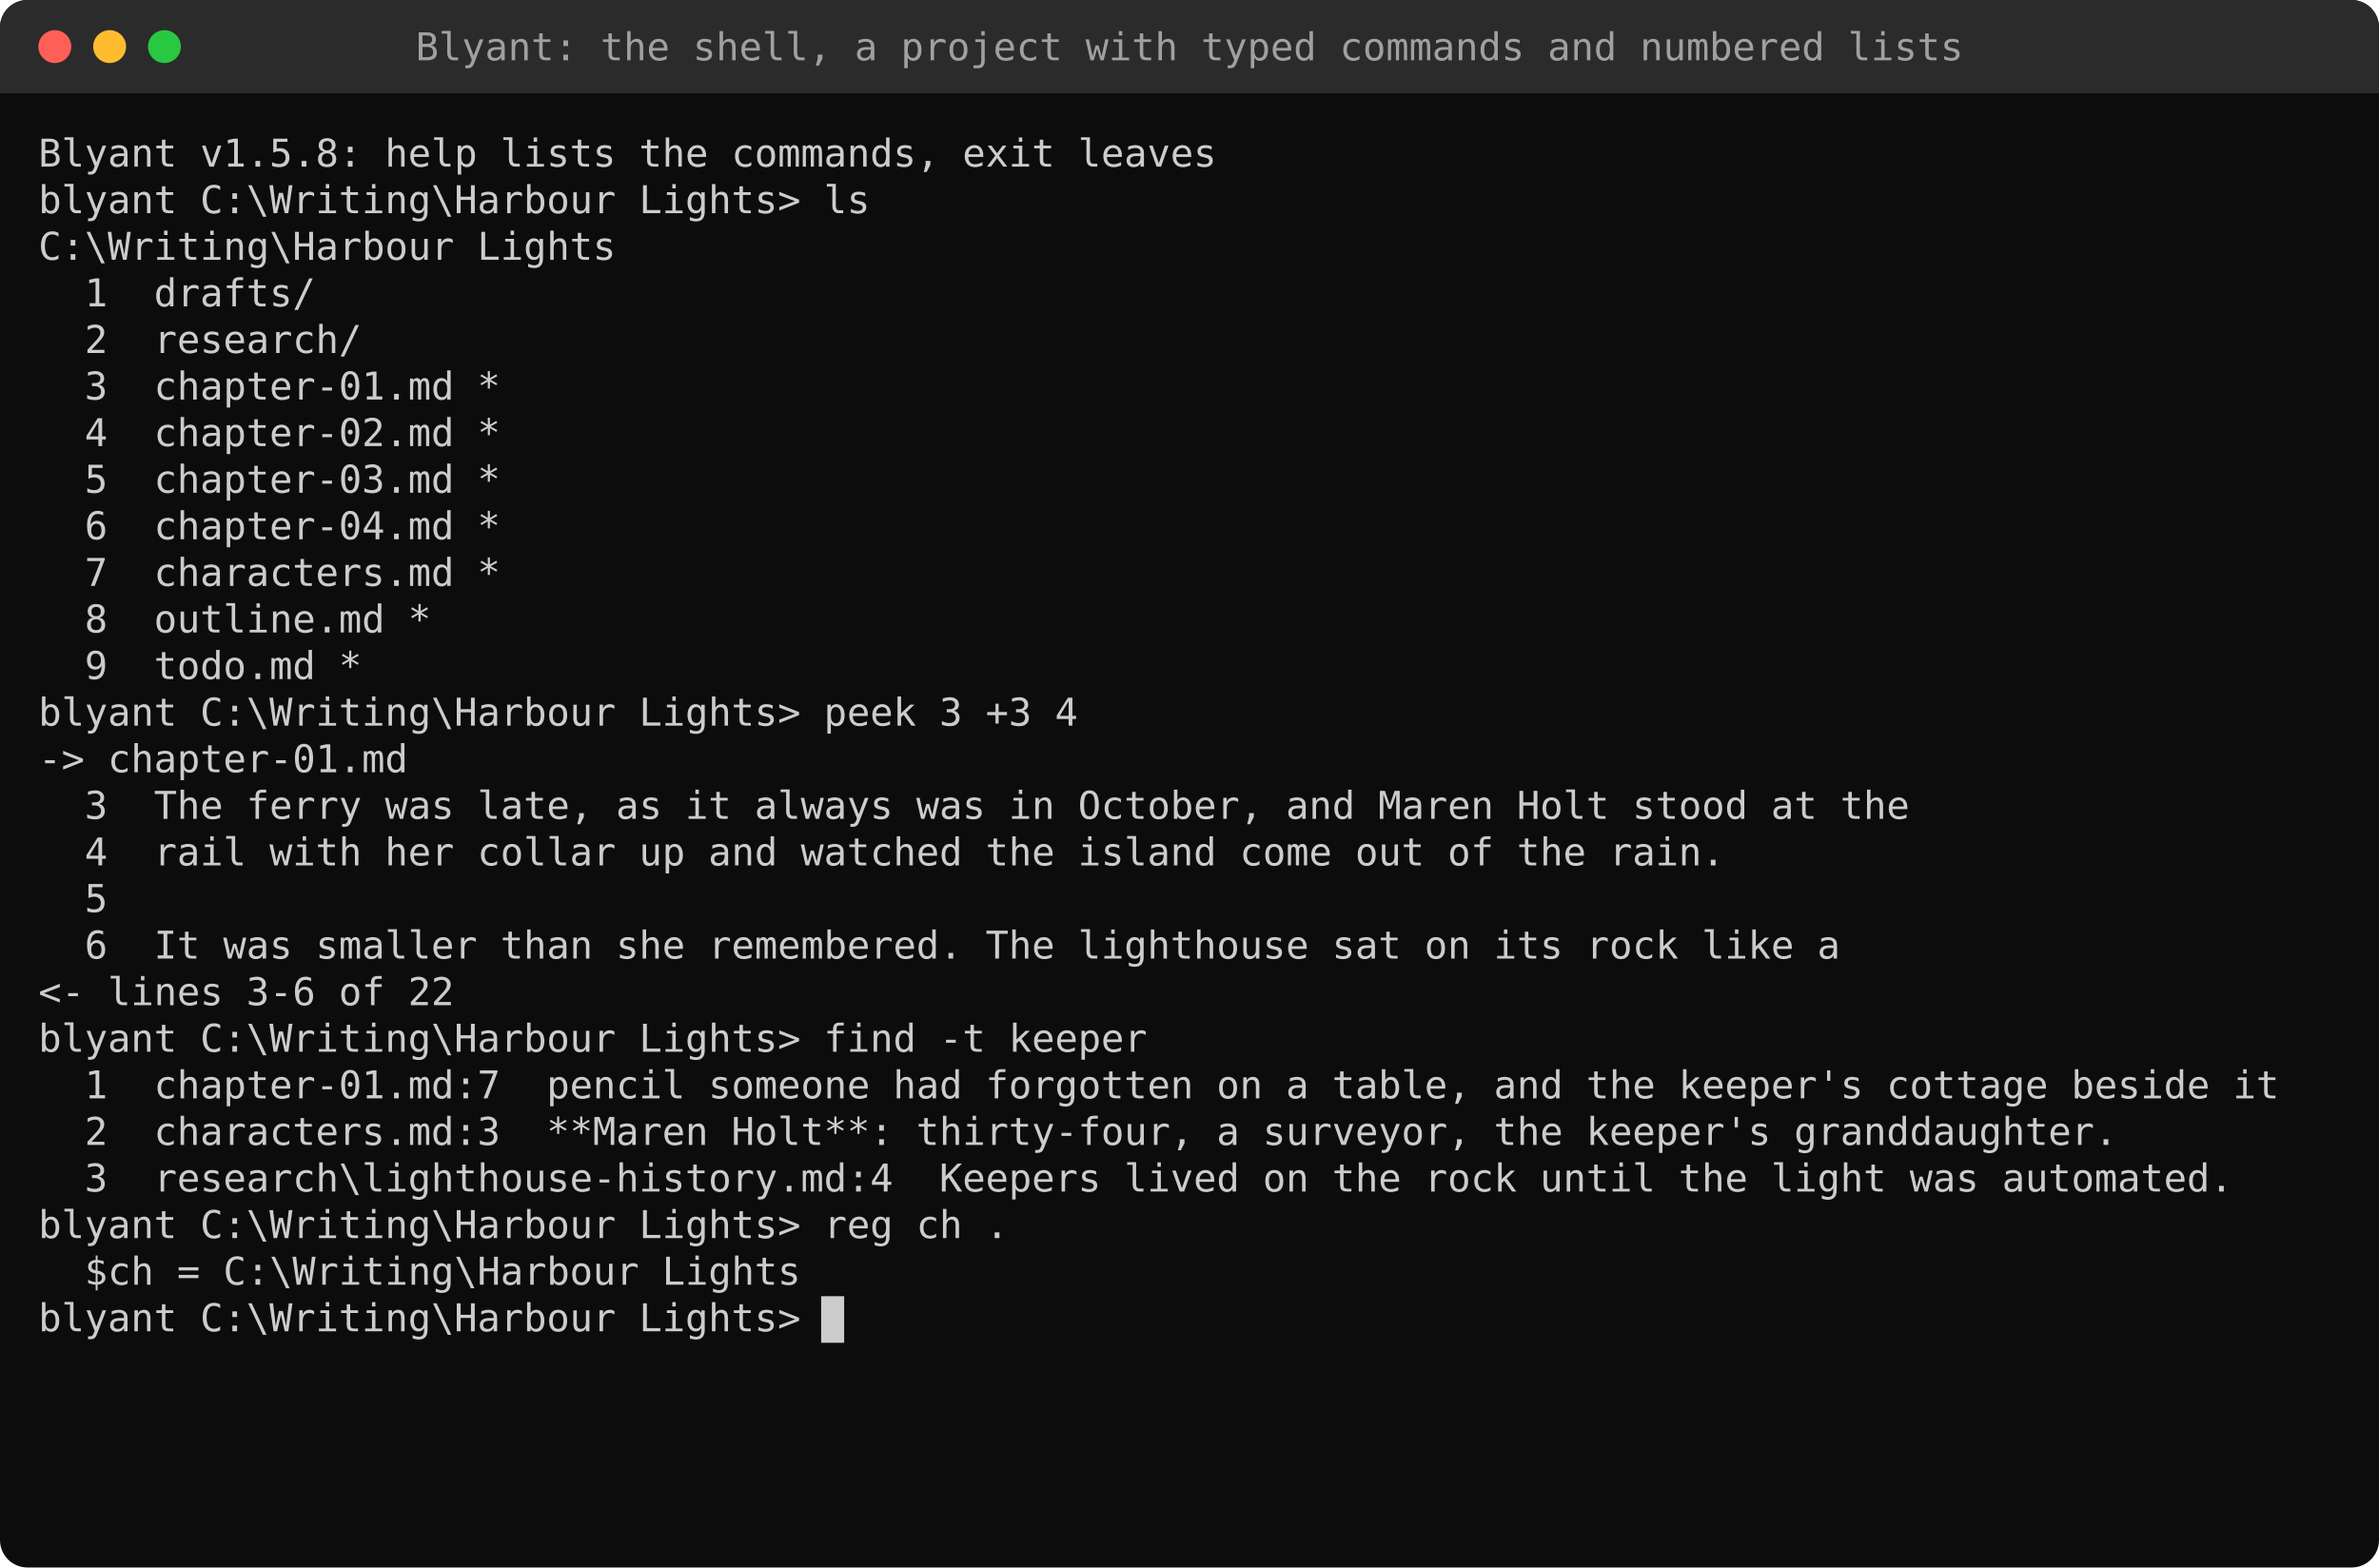
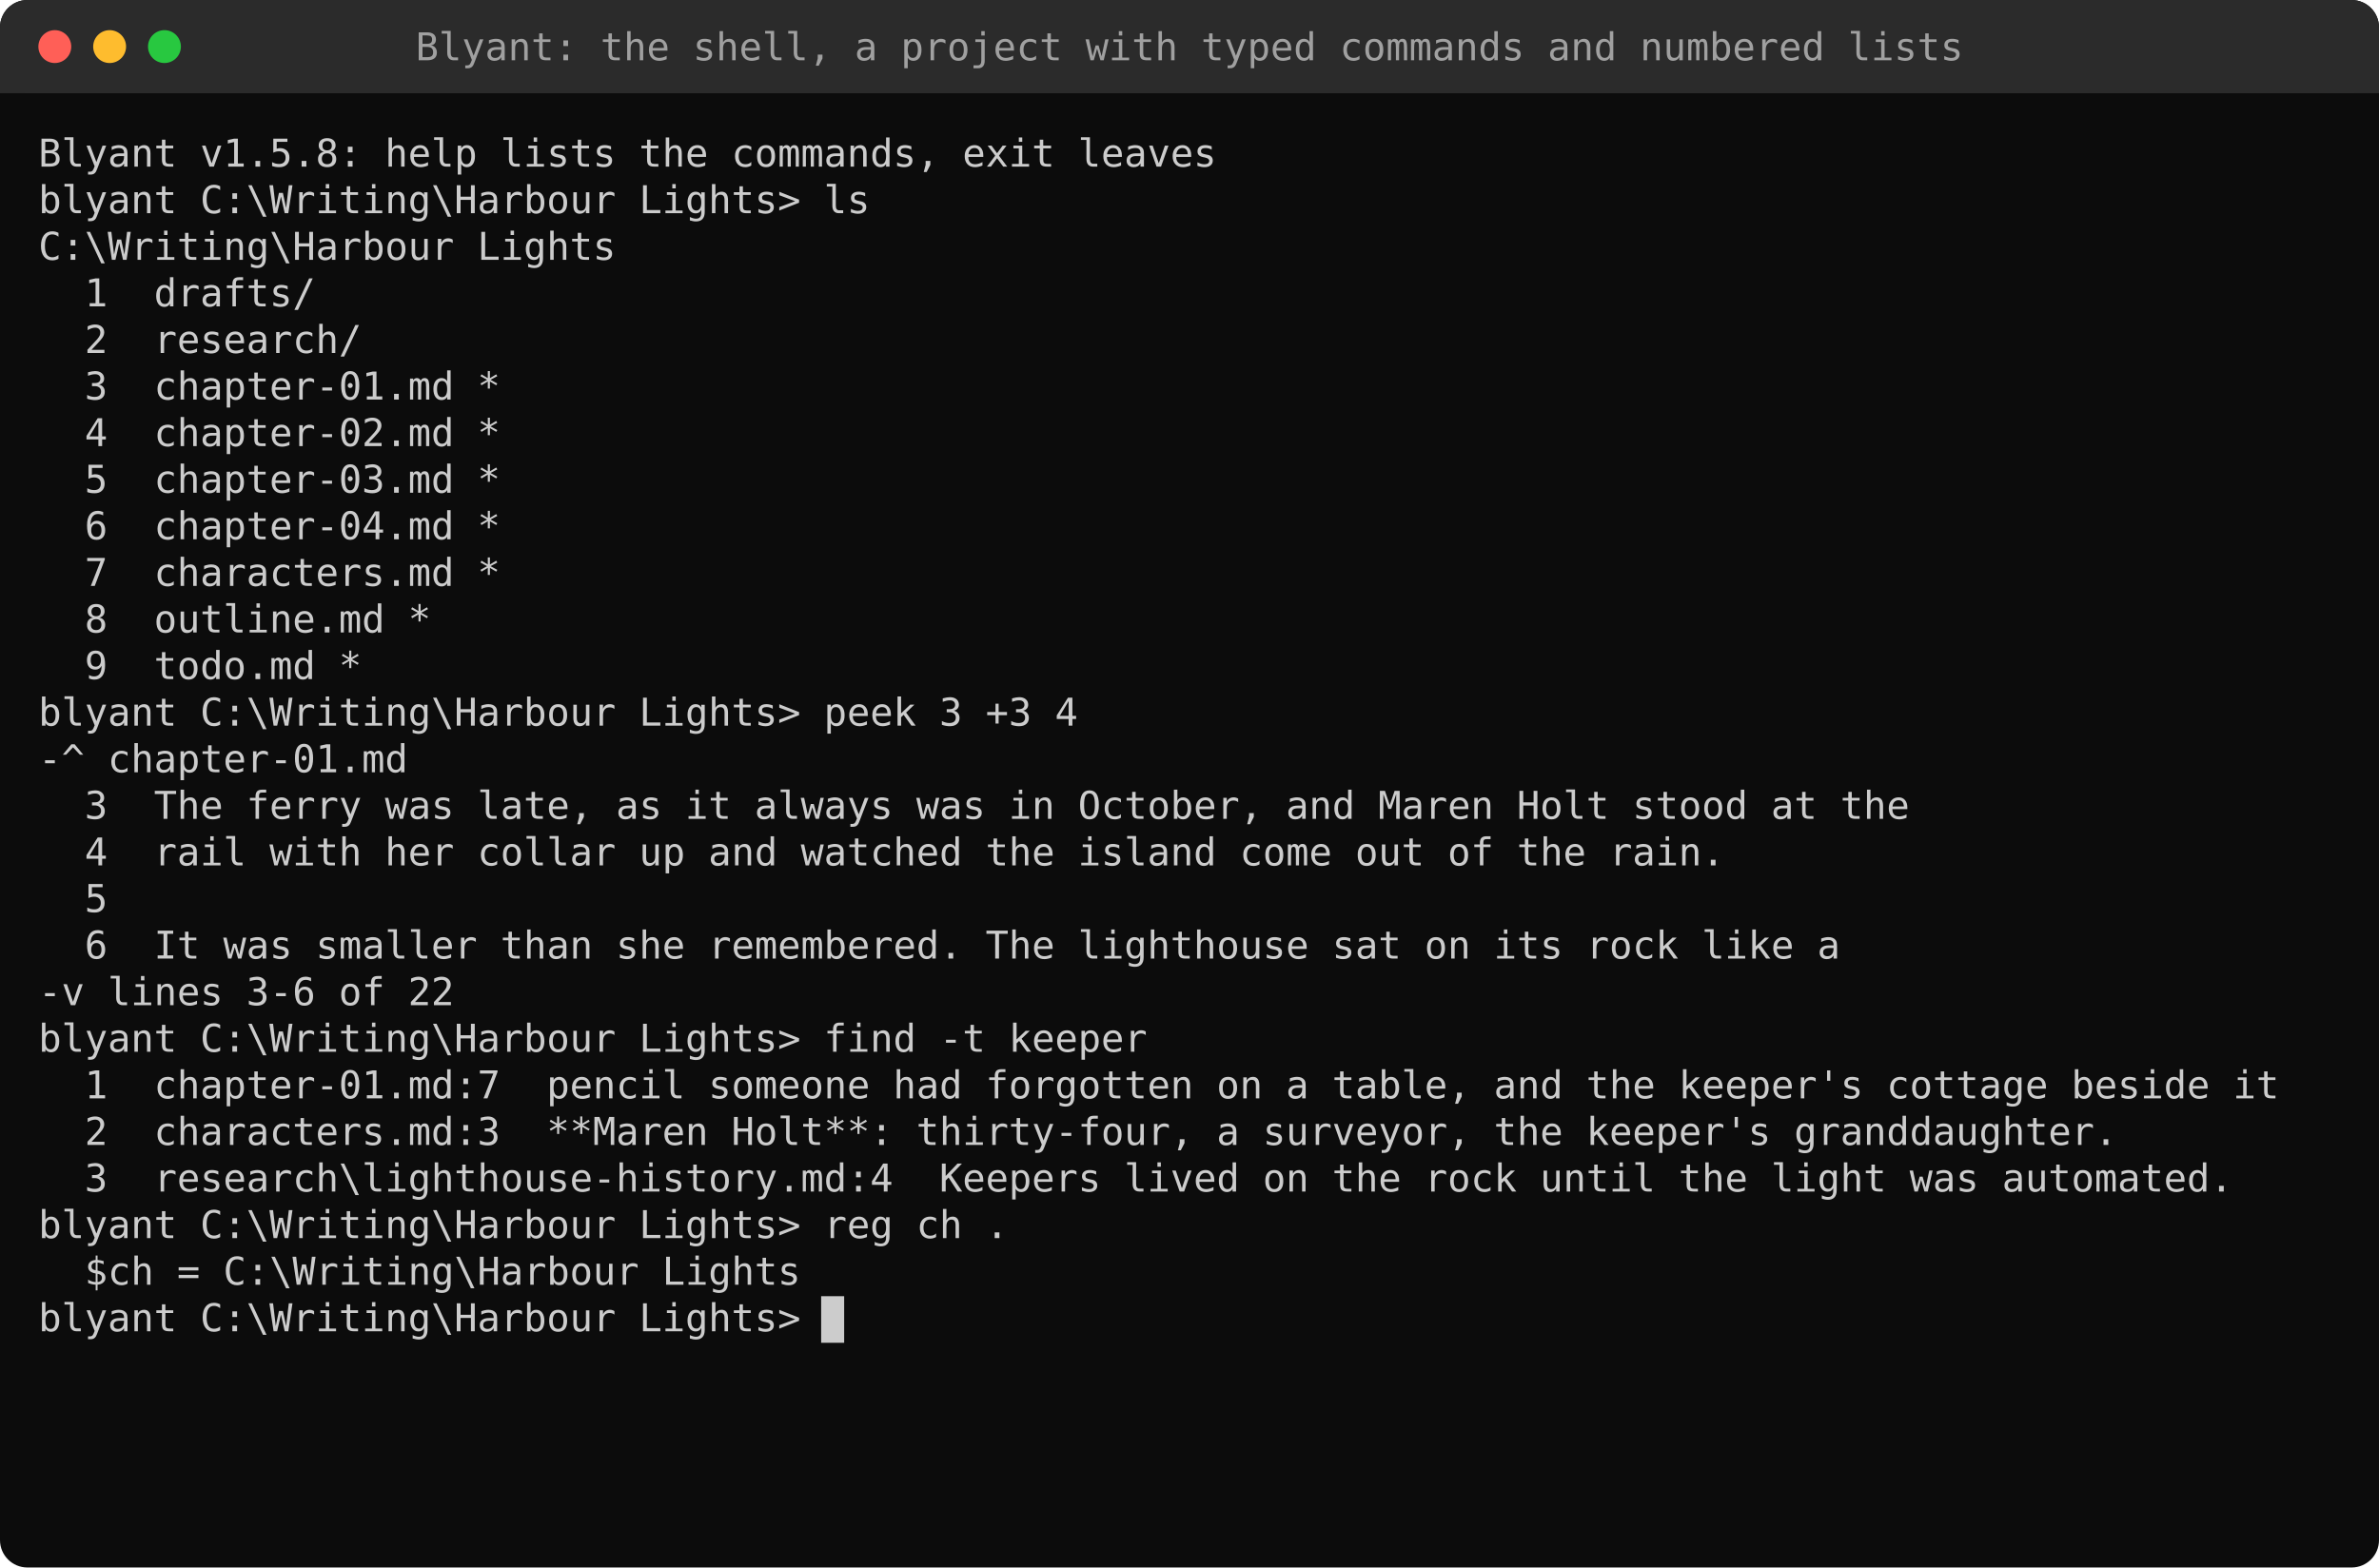
<svg xmlns="http://www.w3.org/2000/svg" width="868" height="572" viewBox="0 0 868 572">
  <style>text{font-family:"Cascadia Mono","Cascadia Code",Consolas,"DejaVu Sans Mono",Menlo,monospace;font-size:14px;white-space:pre}</style>
  <rect width="100%" height="100%" rx="10" fill="#0C0C0C" />
  <rect width="100%" height="34" rx="10" fill="#2B2B2B" />
  <rect y="24" width="100%" height="10" fill="#2B2B2B" />
  <circle cx="20" cy="17" r="6" fill="#FF5F57" />
  <circle cx="40" cy="17" r="6" fill="#FEBC2E" />
  <circle cx="60" cy="17" r="6" fill="#28C840" />
  <text x="434.0" y="22" fill="#A0A0A0" text-anchor="middle">Blyant: the shell, a project with typed commands and numbered lists</text>
  <text x="14.0" y="60.8" fill="#CCCCCC" textLength="428.4" lengthAdjust="spacingAndGlyphs" xml:space="preserve">Blyant v1.5.8: help lists the commands, exit leaves</text>
  <text x="14.0" y="77.8" fill="#CCCCCC" textLength="302.4" lengthAdjust="spacingAndGlyphs" xml:space="preserve">blyant C:\Writing\Harbour Lights&gt; ls</text>
  <text x="14.0" y="94.8" fill="#CCCCCC" textLength="210.0" lengthAdjust="spacingAndGlyphs" xml:space="preserve">C:\Writing\Harbour Lights</text>
  <text x="14.0" y="111.8" fill="#CCCCCC" textLength="100.8" lengthAdjust="spacingAndGlyphs" xml:space="preserve">  1  drafts/</text>
  <text x="14.0" y="128.8" fill="#CCCCCC" textLength="117.6" lengthAdjust="spacingAndGlyphs" xml:space="preserve">  2  research/</text>
  <text x="14.0" y="145.8" fill="#CCCCCC" textLength="168.0" lengthAdjust="spacingAndGlyphs" xml:space="preserve">  3  chapter-01.md *</text>
  <text x="14.0" y="162.8" fill="#CCCCCC" textLength="168.0" lengthAdjust="spacingAndGlyphs" xml:space="preserve">  4  chapter-02.md *</text>
  <text x="14.0" y="179.8" fill="#CCCCCC" textLength="168.0" lengthAdjust="spacingAndGlyphs" xml:space="preserve">  5  chapter-03.md *</text>
  <text x="14.0" y="196.8" fill="#CCCCCC" textLength="168.0" lengthAdjust="spacingAndGlyphs" xml:space="preserve">  6  chapter-04.md *</text>
  <text x="14.0" y="213.8" fill="#CCCCCC" textLength="168.0" lengthAdjust="spacingAndGlyphs" xml:space="preserve">  7  characters.md *</text>
  <text x="14.0" y="230.8" fill="#CCCCCC" textLength="142.8" lengthAdjust="spacingAndGlyphs" xml:space="preserve">  8  outline.md *</text>
  <text x="14.0" y="247.8" fill="#CCCCCC" textLength="117.6" lengthAdjust="spacingAndGlyphs" xml:space="preserve">  9  todo.md *</text>
  <text x="14.0" y="264.8" fill="#CCCCCC" textLength="378.0" lengthAdjust="spacingAndGlyphs" xml:space="preserve">blyant C:\Writing\Harbour Lights&gt; peek 3 +3 4</text>
-   <text x="14.0" y="281.8" fill="#CCCCCC" textLength="134.4" lengthAdjust="spacingAndGlyphs" xml:space="preserve">-&gt; chapter-01.md</text>
+   <text x="14.0" y="281.8" fill="#CCCCCC" textLength="134.4" lengthAdjust="spacingAndGlyphs" xml:space="preserve">-^ chapter-01.md</text>
  <text x="14.0" y="298.8" fill="#CCCCCC" textLength="680.4" lengthAdjust="spacingAndGlyphs" xml:space="preserve">  3  The ferry was late, as it always was in October, and Maren Holt stood at the</text>
  <text x="14.0" y="315.8" fill="#CCCCCC" textLength="613.2" lengthAdjust="spacingAndGlyphs" xml:space="preserve">  4  rail with her collar up and watched the island come out of the rain.</text>
  <text x="14.0" y="332.8" fill="#CCCCCC" textLength="25.2" lengthAdjust="spacingAndGlyphs" xml:space="preserve">  5</text>
  <text x="14.0" y="349.8" fill="#CCCCCC" textLength="655.2" lengthAdjust="spacingAndGlyphs" xml:space="preserve">  6  It was smaller than she remembered. The lighthouse sat on its rock like a</text>
-   <text x="14.0" y="366.8" fill="#CCCCCC" textLength="151.2" lengthAdjust="spacingAndGlyphs" xml:space="preserve">&lt;- lines 3-6 of 22</text>
+   <text x="14.0" y="366.8" fill="#CCCCCC" textLength="151.2" lengthAdjust="spacingAndGlyphs" xml:space="preserve">-v lines 3-6 of 22</text>
  <text x="14.0" y="383.8" fill="#CCCCCC" textLength="403.2" lengthAdjust="spacingAndGlyphs" xml:space="preserve">blyant C:\Writing\Harbour Lights&gt; find -t keeper</text>
  <text x="14.0" y="400.8" fill="#CCCCCC" textLength="814.8" lengthAdjust="spacingAndGlyphs" xml:space="preserve">  1  chapter-01.md:7  pencil someone had forgotten on a table, and the keeper's cottage beside it</text>
  <text x="14.0" y="417.8" fill="#CCCCCC" textLength="756.0" lengthAdjust="spacingAndGlyphs" xml:space="preserve">  2  characters.md:3  **Maren Holt**: thirty-four, a surveyor, the keeper's granddaughter.</text>
  <text x="14.0" y="434.8" fill="#CCCCCC" textLength="798.0" lengthAdjust="spacingAndGlyphs" xml:space="preserve">  3  research\lighthouse-history.md:4  Keepers lived on the rock until the light was automated.</text>
  <text x="14.0" y="451.8" fill="#CCCCCC" textLength="352.8" lengthAdjust="spacingAndGlyphs" xml:space="preserve">blyant C:\Writing\Harbour Lights&gt; reg ch .</text>
  <text x="14.0" y="468.8" fill="#CCCCCC" textLength="277.2" lengthAdjust="spacingAndGlyphs" xml:space="preserve">  $ch = C:\Writing\Harbour Lights</text>
  <rect x="299.6" y="473" width="8.4" height="17" fill="#CCCCCC" />
  <text x="14.0" y="485.8" fill="#CCCCCC" textLength="277.2" lengthAdjust="spacingAndGlyphs" xml:space="preserve">blyant C:\Writing\Harbour Lights&gt;</text>
</svg>
